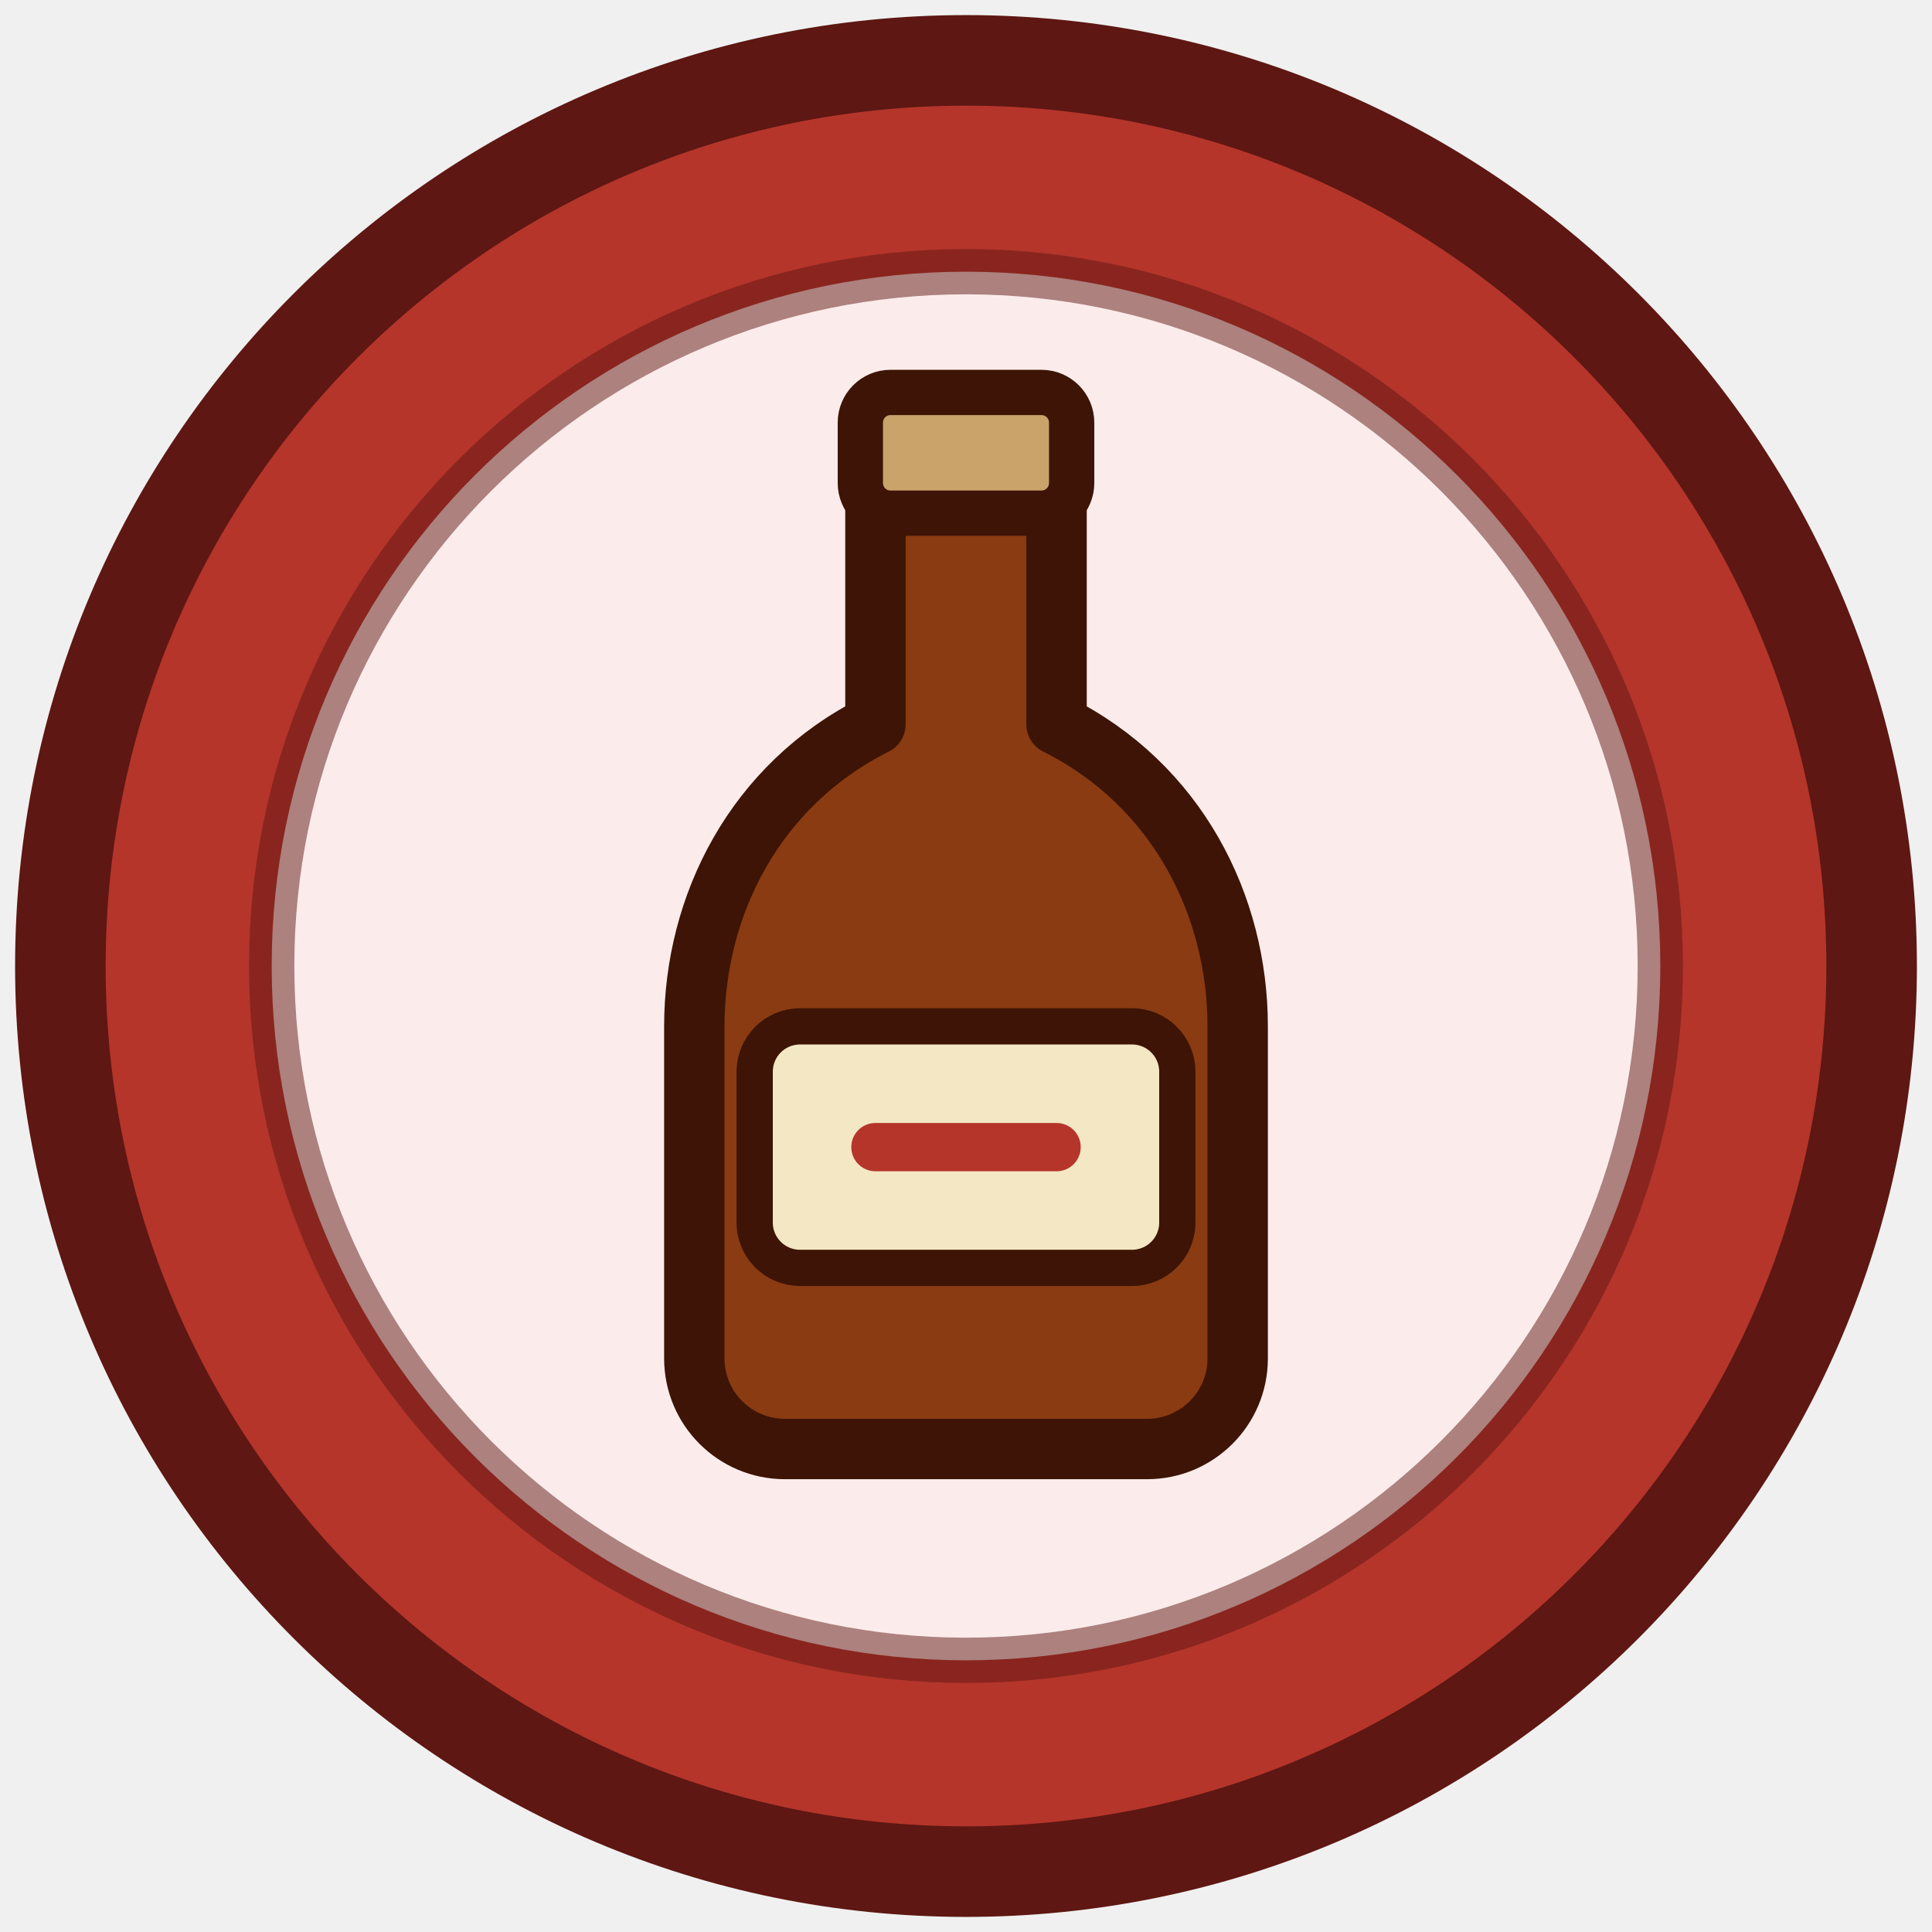
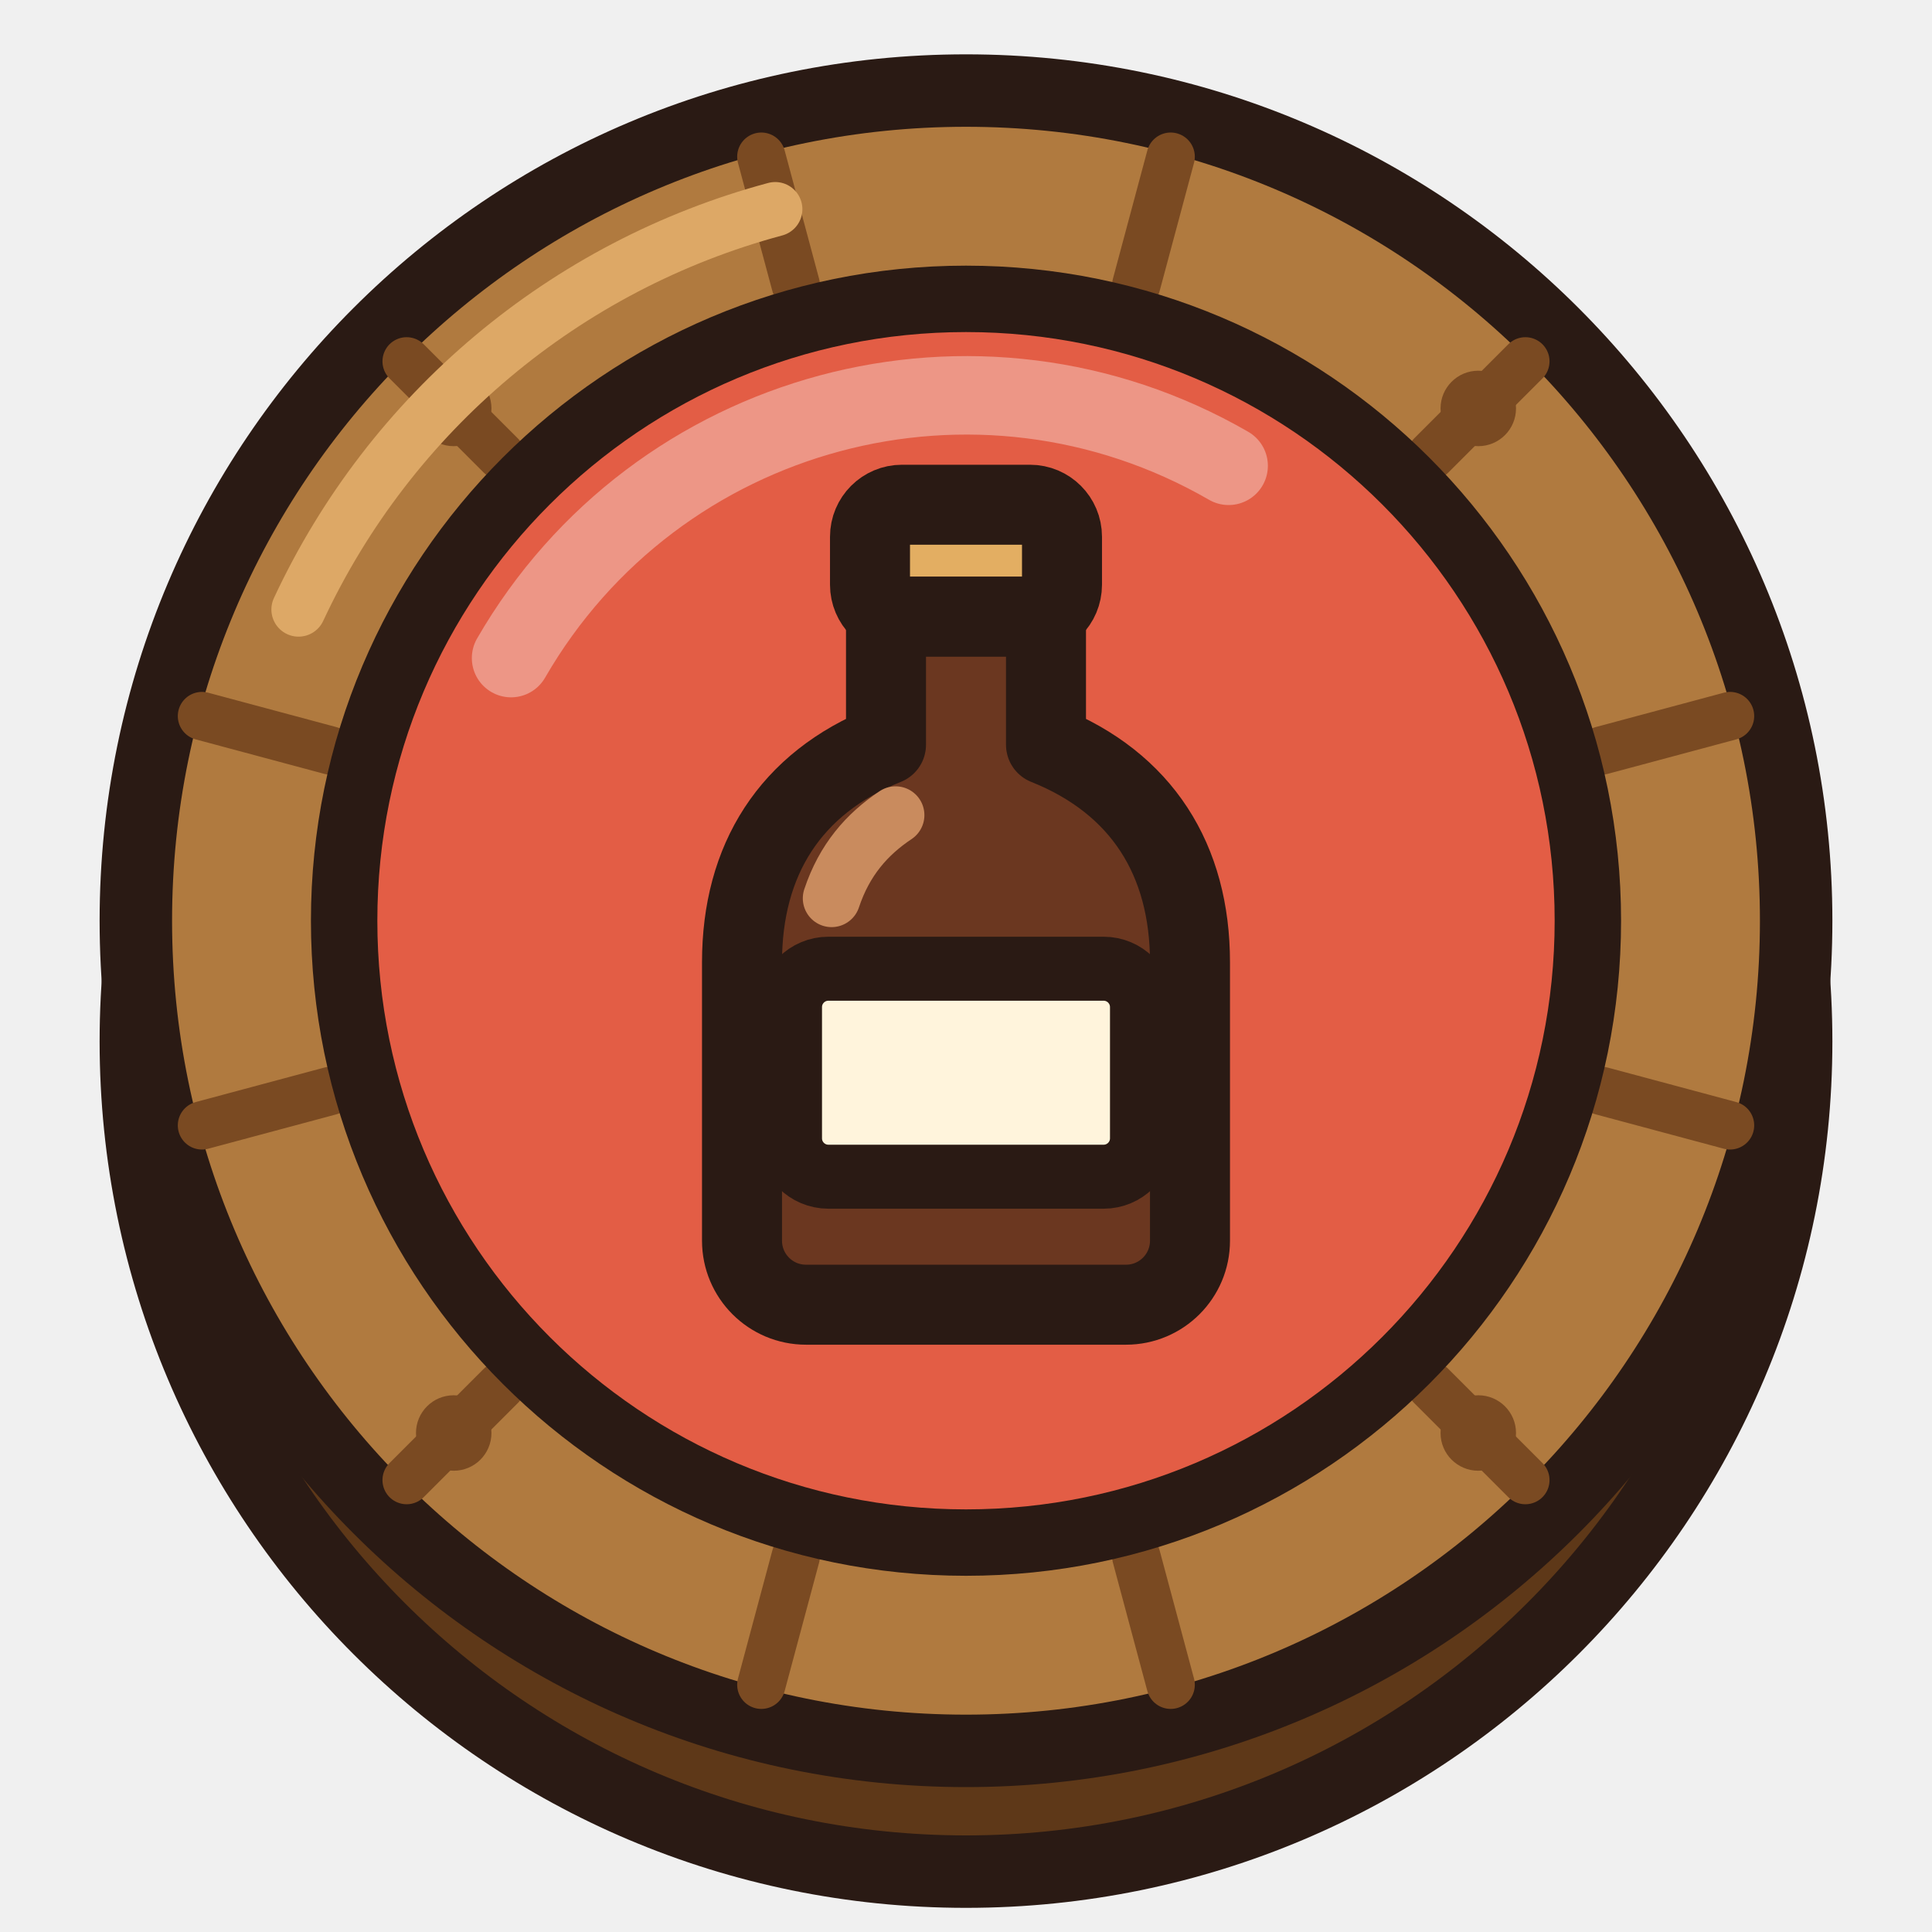
- <svg xmlns="http://www.w3.org/2000/svg" viewBox="0 0 64 64" role="img" aria-label="Rhum">
-   <circle cx="32" cy="32" r="30" fill="#b5352b" stroke="#5e1712" stroke-width="3" />
-   <circle cx="32" cy="32" r="23" fill="#fbeceb" stroke="#5e1712" stroke-width="1.5" stroke-opacity=".5" />
-   <path d="M29 16h6v8c4 2 6 6 6 10v11a3 3 0 0 1-3 3H26a3 3 0 0 1-3-3V34c0-4 2-8 6-10z" fill="#8a3b12" stroke="#3d1405" stroke-width="2" stroke-linejoin="round" />
-   <rect x="28.5" y="13" width="7" height="4" rx="1" fill="#c9a36a" stroke="#3d1405" stroke-width="1.5" />
-   <rect x="25" y="34" width="14" height="8" rx="1.5" fill="#f4e7c3" stroke="#3d1405" stroke-width="1.2" />
-   <path d="M29 38h6" stroke="#b5352b" stroke-width="1.6" stroke-linecap="round" />
+ <svg xmlns="http://www.w3.org/2000/svg" viewBox="0 0 64 64" width="64" height="64" fill="none" stroke-linecap="round" stroke-linejoin="round">
+   <circle cx="32" cy="34.5" r="27.5" fill="#5E3818" stroke="#2A1A14" stroke-width="2.4" />
+   <circle cx="32" cy="30.5" r="27.5" fill="#B07A3F" stroke="#2A1A14" stroke-width="2.4" />
+   <path d="M53.06 36.14L57.31 37.28" stroke="#7A4A22" stroke-width="1.6" />
+   <path d="M47.41 45.91L50.53 49.03" stroke="#7A4A22" stroke-width="1.6" />
+   <path d="M37.64 51.56L38.78 55.81" stroke="#7A4A22" stroke-width="1.6" />
+   <path d="M26.36 51.56L25.22 55.81" stroke="#7A4A22" stroke-width="1.6" />
+   <path d="M16.59 45.91L13.47 49.03" stroke="#7A4A22" stroke-width="1.6" />
+   <path d="M10.94 36.14L6.69 37.28" stroke="#7A4A22" stroke-width="1.6" />
+   <path d="M10.94 24.86L6.69 23.72" stroke="#7A4A22" stroke-width="1.6" />
+   <path d="M16.59 15.09L13.47 11.97" stroke="#7A4A22" stroke-width="1.6" />
+   <path d="M26.36 9.44L25.22 5.19" stroke="#7A4A22" stroke-width="1.6" />
+   <path d="M37.64 9.44L38.78 5.19" stroke="#7A4A22" stroke-width="1.6" />
+   <path d="M47.41 15.09L50.53 11.97" stroke="#7A4A22" stroke-width="1.6" />
+   <path d="M53.06 24.86L57.31 23.72" stroke="#7A4A22" stroke-width="1.6" />
+   <circle cx="48.97" cy="47.47" r="1.25" fill="#7A4A22" />
+   <circle cx="15.03" cy="47.47" r="1.25" fill="#7A4A22" />
+   <circle cx="15.03" cy="13.53" r="1.25" fill="#7A4A22" />
+   <circle cx="48.97" cy="13.53" r="1.25" fill="#7A4A22" />
+   <path d="M9.89 20.19A24.4 24.4 0 0 1 25.68 6.93" stroke="#DDA866" stroke-width="1.8" />
+   <circle cx="32" cy="30.5" r="20.6" fill="#E35D45" stroke="#2A1A14" stroke-width="2.2" />
+   <path d="M16.93 21.80A17.4 17.4 0 0 1 40.70 15.43" stroke="#FFFFFF" stroke-opacity="0.35" stroke-width="2.6" />
+   <g transform="translate(32 30.5) scale(1.06) translate(-16 -16)" fill="none" stroke="#2A1A14" stroke-width="2.5" stroke-linecap="round" stroke-linejoin="round">
+     <rect x="13" y="3" width="6" height="3.5" rx="1" fill="#E3AE62" />
+     <path d="M13.5 6.5h5v4c3 1.2 4.5 3.6 4.5 6.8V26a2 2 0 0 1-2 2H11a2 2 0 0 1-2-2v-8.7c0-3.2 1.5-5.6 4.5-6.8z" fill="#6B3720" />
+     <rect x="10.5" y="17.5" width="11" height="6.5" rx="1.2" fill="#FFF4DC" stroke-width="2" />
+     <path d="M11.8 15.3c.4-1.2 1.1-2 2-2.6" stroke="#C98B5E" stroke-width="1.8" />
+   </g>
</svg>
